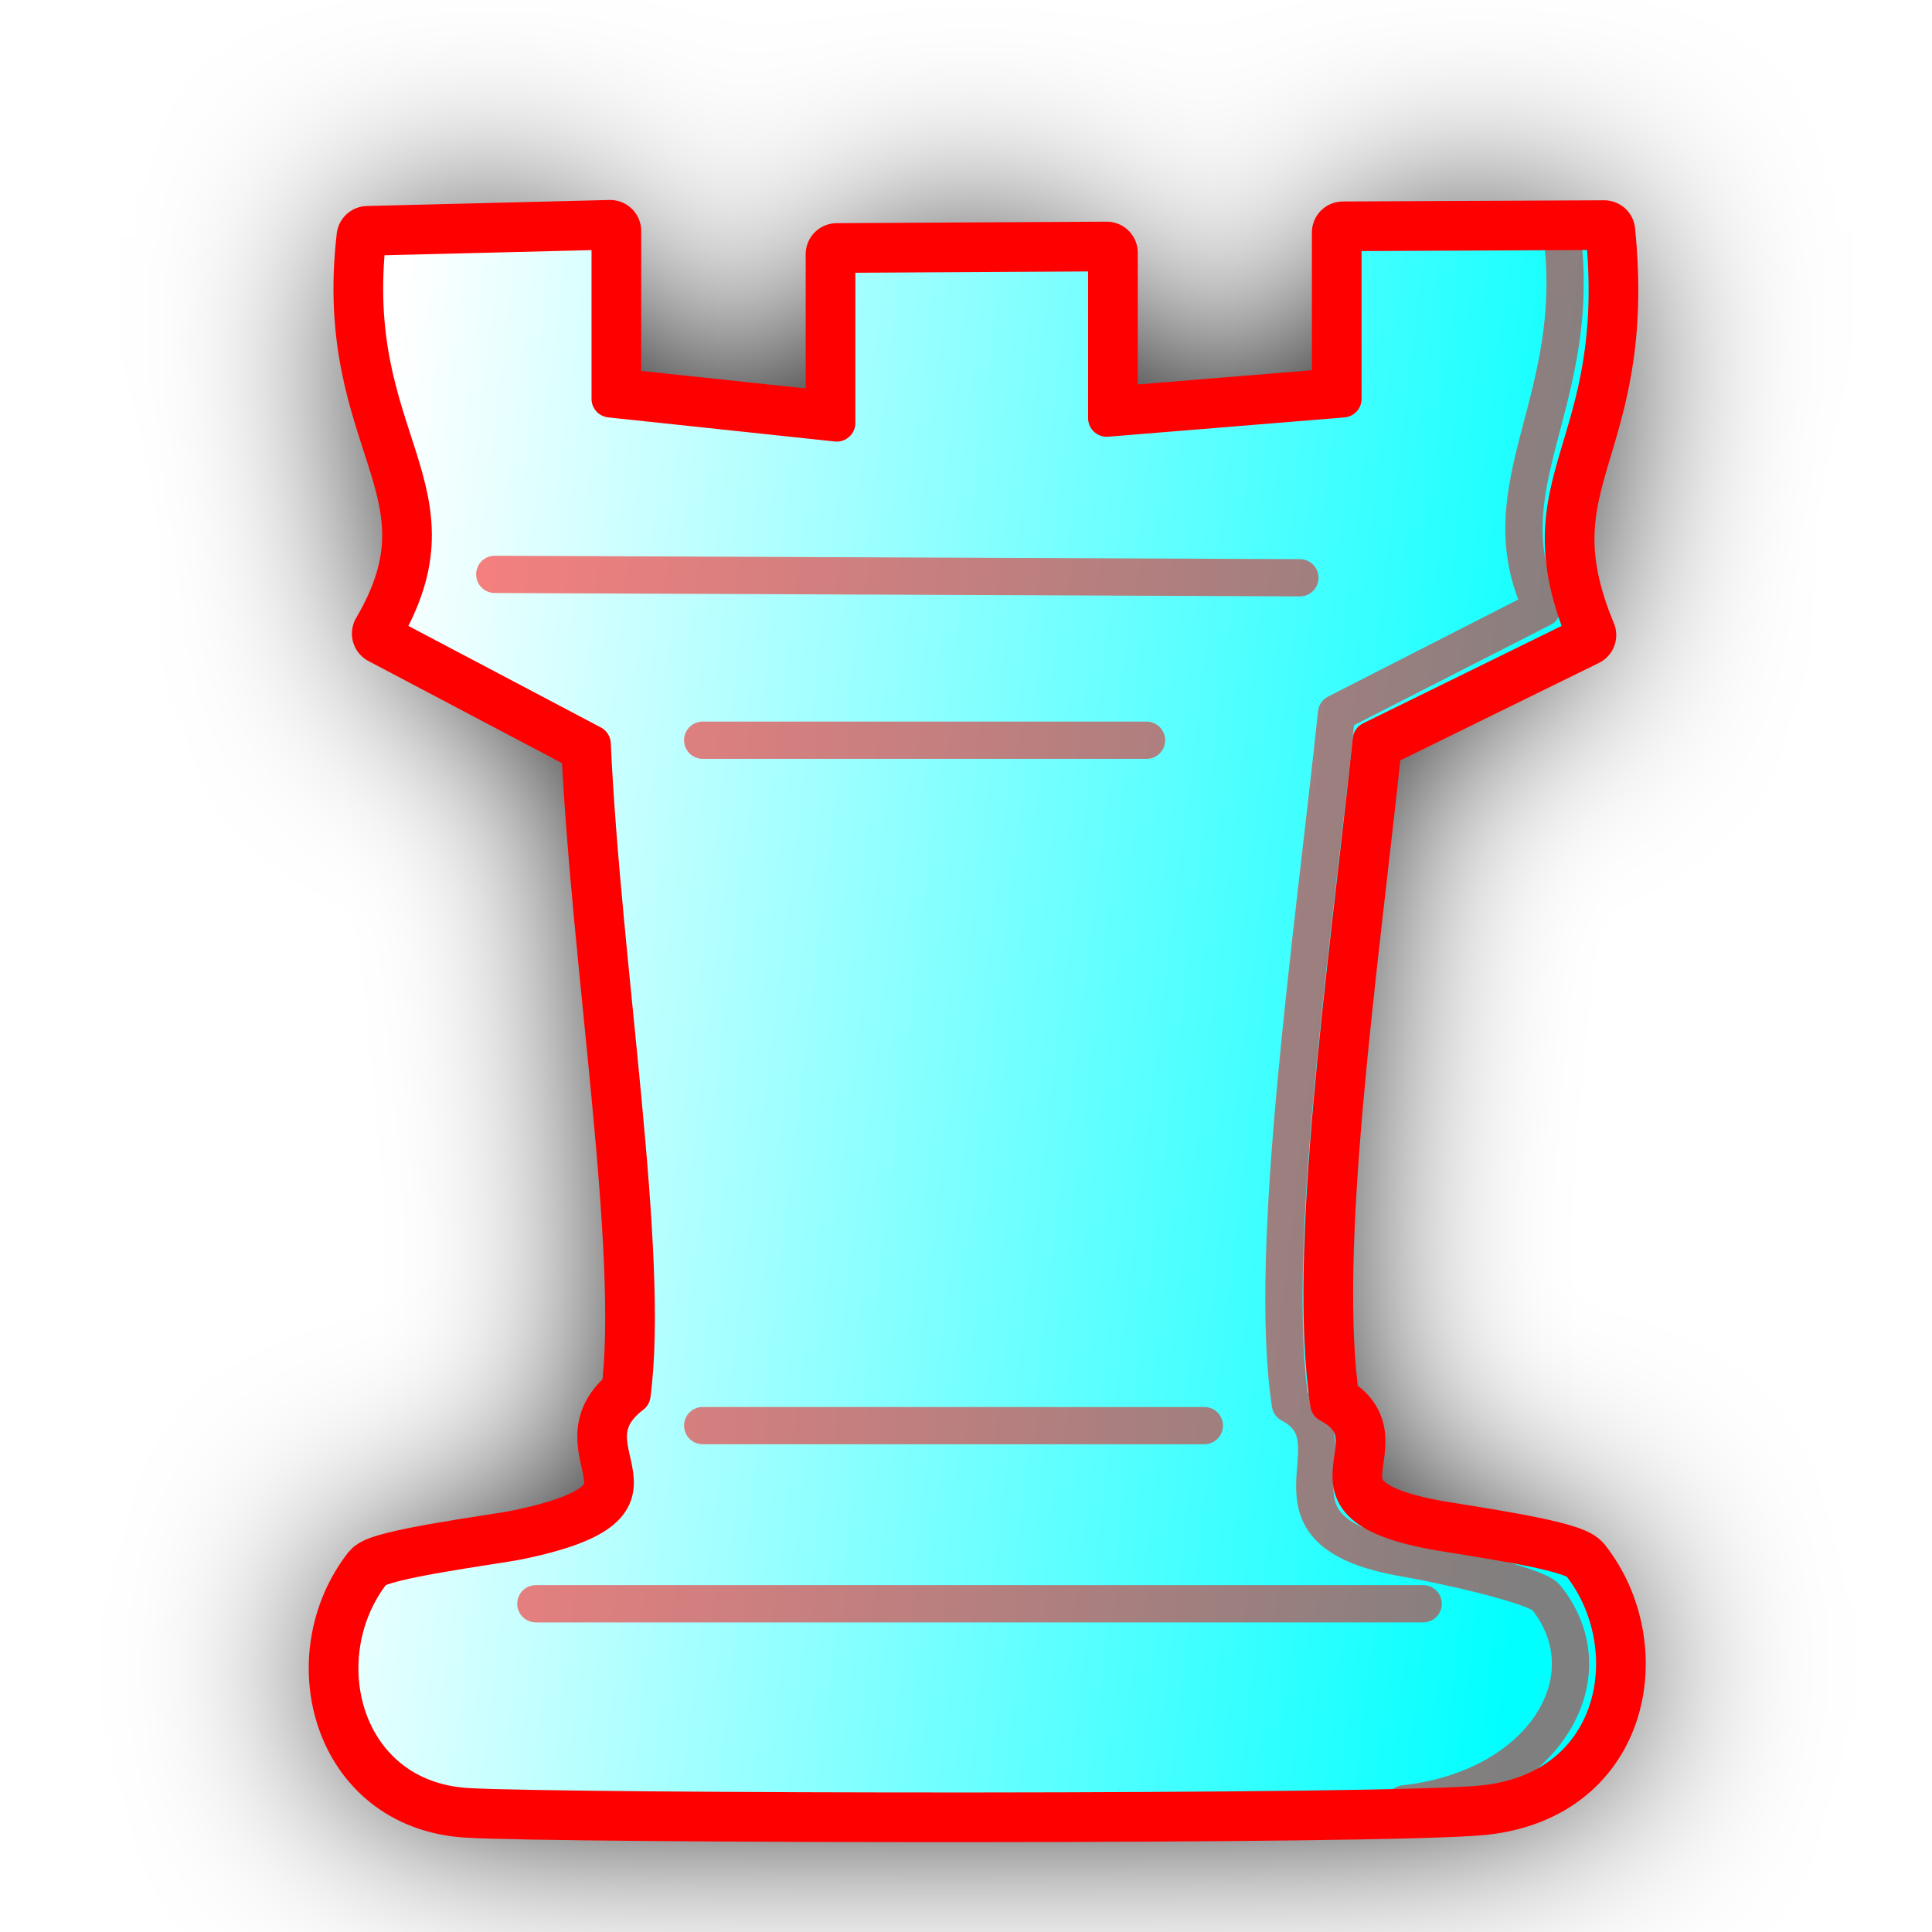
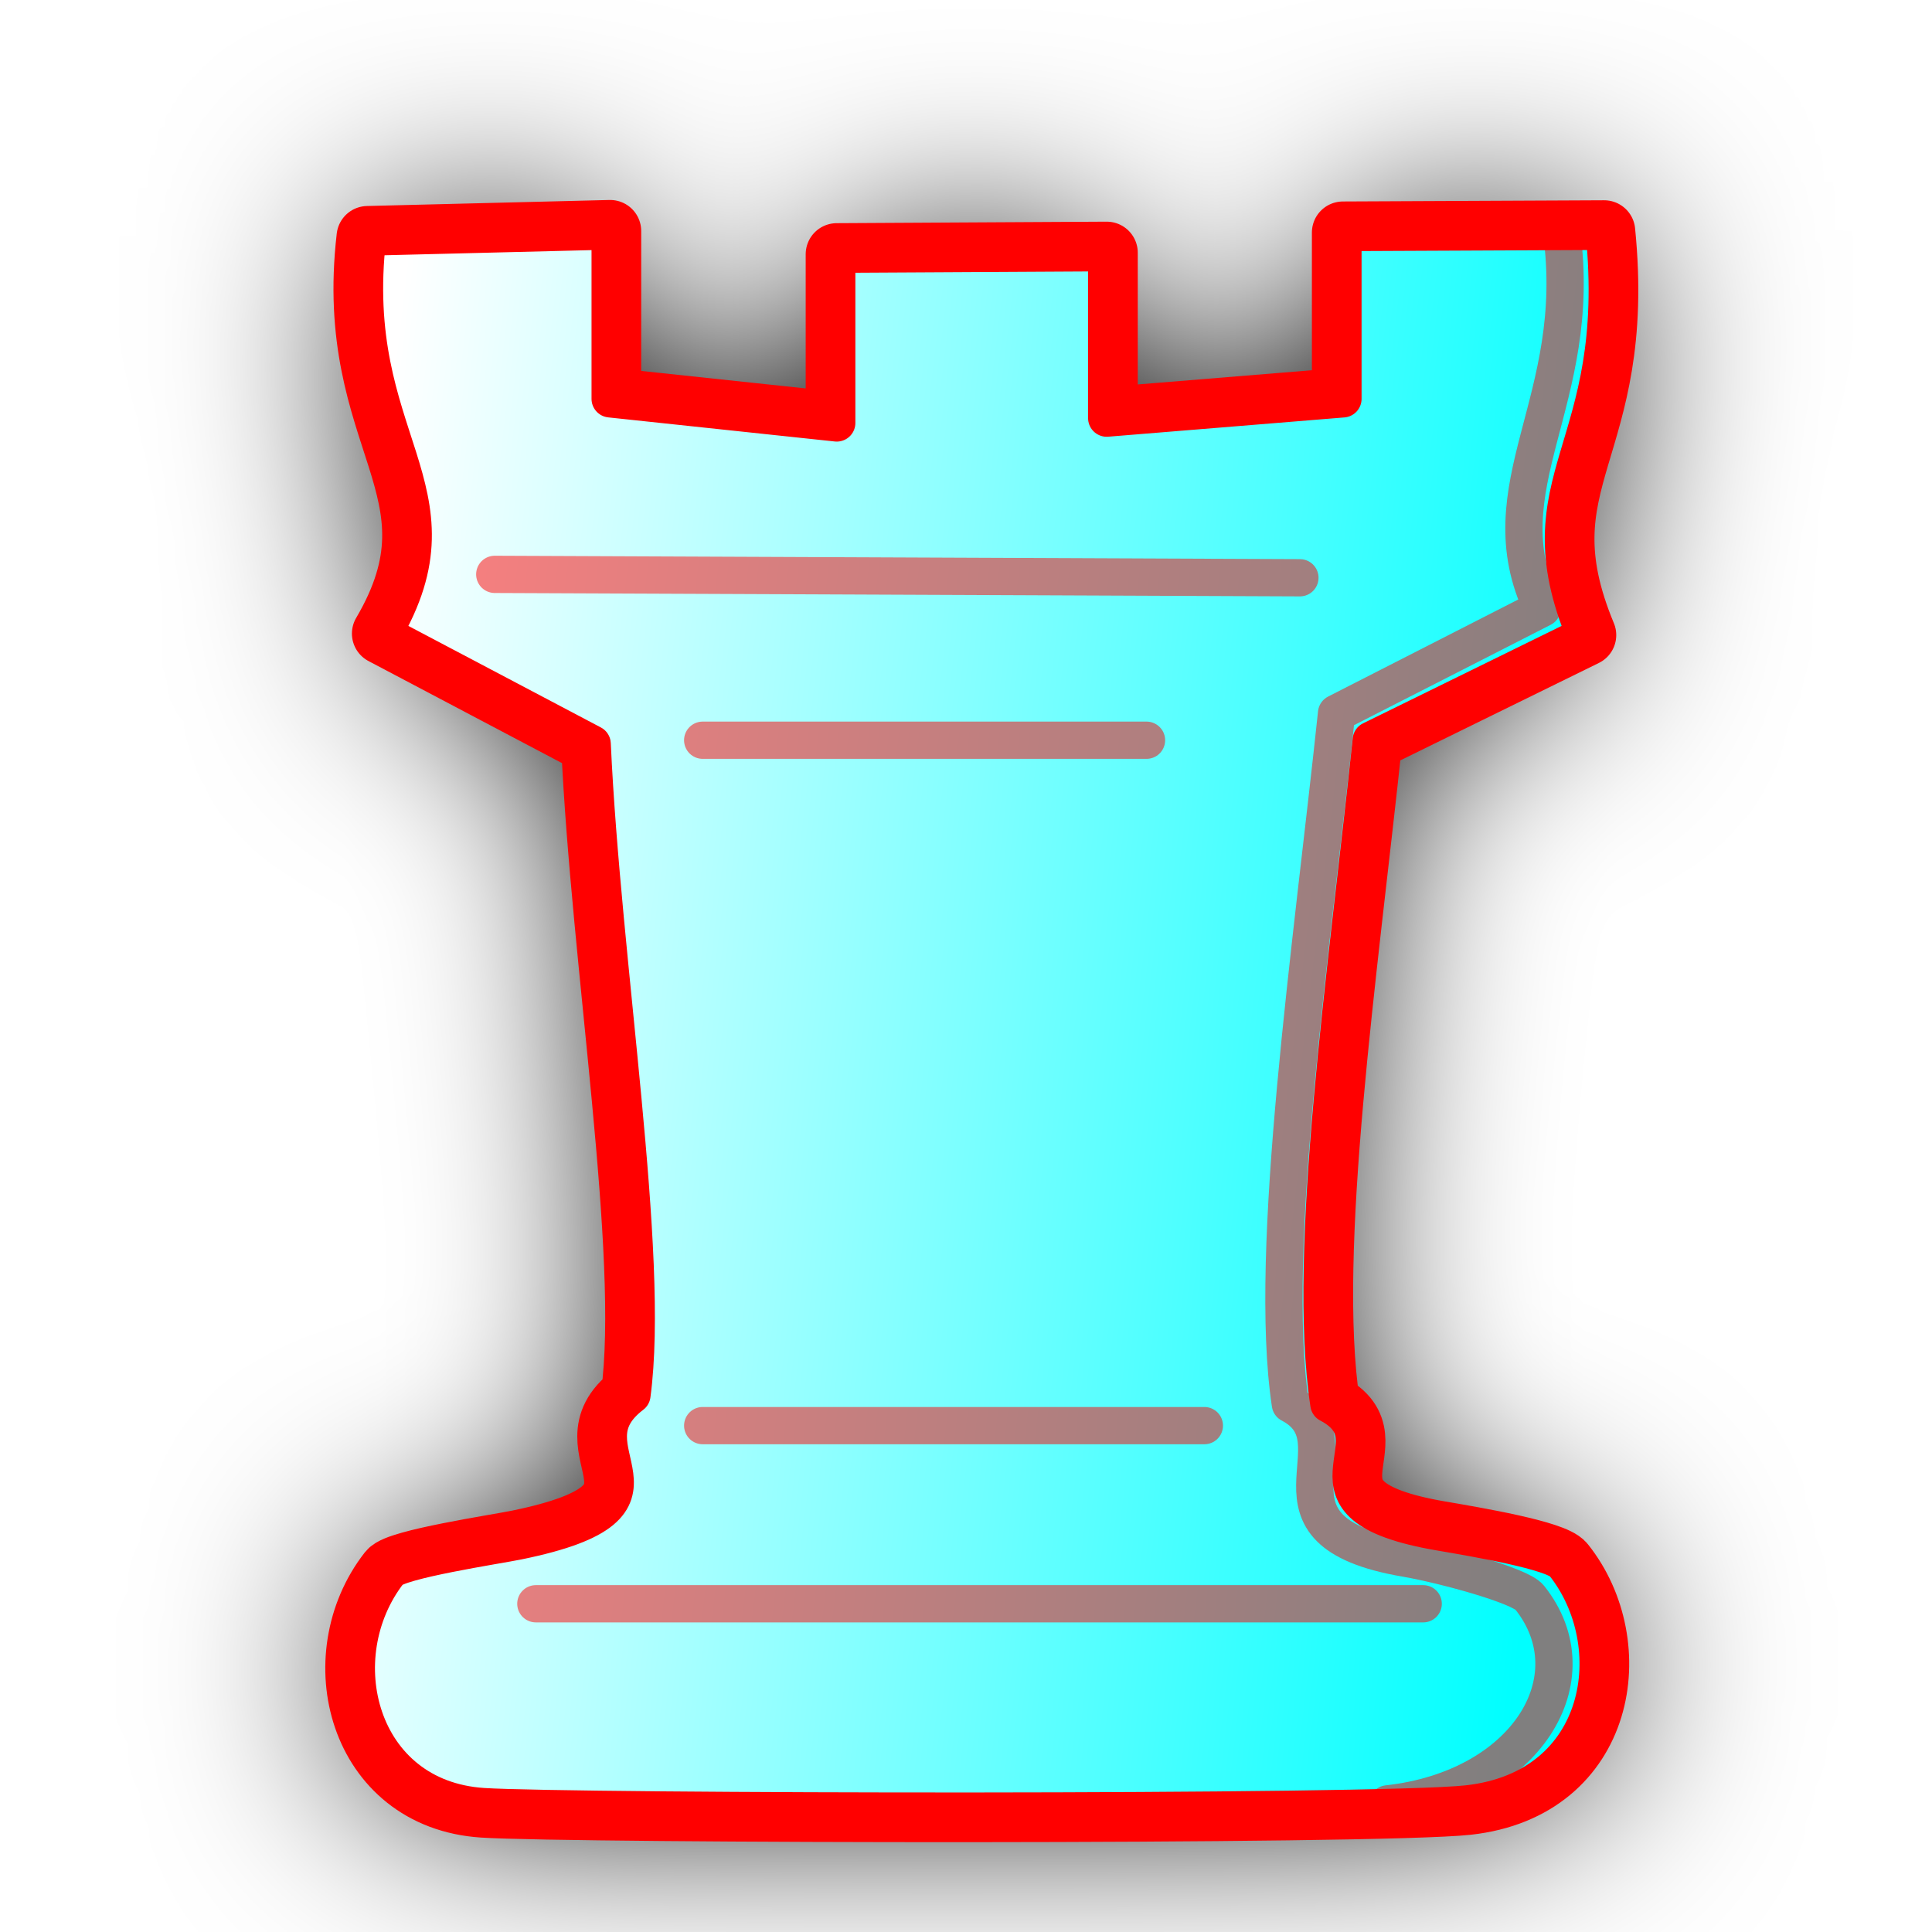
<svg xmlns="http://www.w3.org/2000/svg" xmlns:xlink="http://www.w3.org/1999/xlink" width="700pt" height="700pt" viewBox="0 0 933.333 933.333" version="1.1" id="rook">
  <style id="style-base">
    .base { 
      fill-opacity:1;
      fill-rule:evenodd;
      stroke-miterlimit:4;
      stroke-dasharray:none;
      stroke-linecap:round;
      stroke-linejoin:round;
      stroke-opacity:1
    }
    .shadow {
      stroke:none;
      filter:url(#filterBlur);
    }
  </style>
  <style id="stroke-medium">
    .stroke-medium {
      stroke-width: 18;
    }
  </style>
  <style id="stroke-heavy">
    .stroke-heavy {
      stroke-width: 21;
    }
  </style>
  <style id="stroke-boundary">
    .stroke-boundary {
      stroke-width: 30;
    }
  </style>
  <style id="stroke-color">
    .stroke-color {
      stroke:#ff0000;
    }
  </style>
  <style id="fill-color">
    .fill-color {
      fill:#00ff00;
    }
  </style>
  <defs id="defs1553">
    <linearGradient xlink:href="#fillGradient" id="main-gradient" gradientUnits="userSpaceOnUse" gradientTransform="matrix(6.248478,0,0,7.110584,-3961.489,-264.9934)" x1="660.518" y1="90.377" x2="757.722" y2="103.719" />
    <linearGradient id="fillGradient">
      <stop id="stop0" offset="0" style="stop-color:#ffffff;stop-opacity:1;" />
      <stop id="stop1" offset="1" style="stop-color:#00ffff;stop-opacity:1;" />
    </linearGradient>
-     <filter style="color-interpolation-filters:sRGB;" id="filterBlur" x="-0.195" y="-0.157" width="1.39" height="1.314">
+     <filter style="color-interpolation-filters:sRGB;" id="filterBlur" x="-0.199" y="-0.157" width="1.397" height="1.314">
      <feGaussianBlur stdDeviation="50 50" result="blur" id="feGaussianBlur13" />
    </filter>
  </defs>
-   <path id="shadow" d="m 774.966,111.752 -126.201,0.582 v 80.349 l -114.12,9.316 v -79.913 l -130.422,0.728 v 81.514 l -109.462,-11.645 v -81.077 l -117.176,2.911 c -11.469,98.783 48.603,121.469 7.424,191.558 l 101.066,53.311 c 4.852,106.779 28.336,246.637 19.215,314.513 -35.626,27.135 31.826,52.825 -55.069,70.604 -10.417,2.131 -65.893,9.218 -70.178,14.702 -32.077,41.053 -14.915,109.598 45.269,113.537 42.274,2.767 448.003,3.509 491.669,-1.31 67.003,-7.395 77.352,-77.319 46.434,-116.012 -4.736,-5.926 -50.311,-12.3 -67.779,-15.284 -77.684,-13.268 -18.746,-43.529 -53.66,-61.855 -11.199,-74.12 8.746,-209.803 20.472,-320.768 l 103.348,-50.711 c -31.886,-76.665 19.869,-88.186 9.17,-195.051 z" class="base shadow" style="fill:#000000" />
-   <path id="boundary" d="m 774.966,111.752 -126.201,0.582 v 80.349 l -114.12,9.316 v -79.913 l -130.422,0.728 v 81.514 l -109.462,-11.645 v -81.077 l -117.176,2.911 c -11.469,98.783 48.603,121.469 7.424,191.558 l 101.066,53.311 c 4.852,106.779 28.336,246.637 19.215,314.513 -35.626,27.135 31.826,52.825 -55.069,70.604 -10.417,2.131 -65.893,9.218 -70.178,14.702 -32.077,41.053 -14.915,109.598 45.269,113.537 42.274,2.767 448.003,3.509 491.669,-1.31 67.003,-7.395 77.352,-77.319 46.434,-116.012 -4.736,-5.926 -50.311,-12.3 -67.779,-15.284 -77.684,-13.268 -18.746,-43.529 -53.66,-61.855 -11.199,-74.12 8.746,-209.803 20.472,-320.768 l 103.348,-50.711 c -31.886,-76.665 19.869,-88.186 9.17,-195.051 z" class="base stroke-color stroke-boundary" style="fill:none" />
-   <path id="main" d="m 774.966,111.752 -126.201,0.582 v 80.349 l -114.12,9.316 v -79.913 l -130.422,0.728 v 81.514 l -109.462,-11.645 v -81.077 l -117.176,2.911 c -11.469,98.783 48.603,121.469 7.424,191.558 l 101.066,53.311 c 4.852,106.779 28.336,246.637 19.215,314.513 -35.626,27.135 31.826,52.825 -55.069,70.604 -10.417,2.131 -65.893,9.218 -70.178,14.702 -32.077,41.053 -14.915,109.598 45.269,113.537 42.274,2.767 448.003,3.509 491.669,-1.31 67.003,-7.395 77.352,-77.319 46.434,-116.012 -4.736,-5.926 -50.311,-12.3 -67.779,-15.284 -77.684,-13.268 -18.746,-43.529 -53.66,-61.855 -11.199,-74.12 8.746,-209.803 20.472,-320.768 l 103.348,-50.711 c -31.886,-76.665 19.869,-88.186 9.17,-195.051 z" class="base stroke-color stroke-medium" style="fill:url(#main-gradient)" />
+   <path id="shadow" d="m 774.966,111.752 -126.201,0.582 v 80.349 l -114.12,9.316 v -79.913 l -130.422,0.728 v 81.514 l -109.462,-11.645 v -81.077 l -117.176,2.911 c -11.469,98.783 48.603,121.469 7.424,191.558 l 101.066,53.311 c 4.852,106.779 28.336,246.637 19.215,314.513 -35.626,27.135 31.826,52.825 -55.069,70.604 -10.417,2.131 -57.893,9.218 -62.178,14.702 -32.077,41.053 -14.915,109.598 45.269,113.537 42.274,2.767 432.003,3.509 475.669,-1.31 67.003,-7.395 77.352,-77.319 46.434,-116.012 -4.736,-5.926 -42.311,-12.3 -59.779,-15.284 -77.684,-13.268 -18.746,-43.529 -53.66,-61.855 -11.199,-74.12 8.746,-209.803 20.472,-320.768 l 103.348,-50.711 c -31.886,-76.665 19.869,-88.186 9.17,-195.051 z" class="base shadow" style="fill:#000000" />
+   <path id="boundary" d="m 774.966,111.752 -126.201,0.582 v 80.349 l -114.12,9.316 v -79.913 l -130.422,0.728 v 81.514 l -109.462,-11.645 v -81.077 l -117.176,2.911 c -11.469,98.783 48.603,121.469 7.424,191.558 l 101.066,53.311 c 4.852,106.779 28.336,246.637 19.215,314.513 -35.626,27.135 31.826,52.825 -55.069,70.604 -10.417,2.131 -57.893,9.218 -62.178,14.702 -32.077,41.053 -14.915,109.598 45.269,113.537 42.274,2.767 432.003,3.509 475.669,-1.31 67.003,-7.395 77.352,-77.319 46.434,-116.012 -4.736,-5.926 -42.311,-12.3 -59.779,-15.284 -77.684,-13.268 -18.746,-43.529 -53.66,-61.855 -11.199,-74.12 8.746,-209.803 20.472,-320.768 l 103.348,-50.711 c -31.886,-76.665 19.869,-88.186 9.17,-195.051 z" class="base stroke-color stroke-boundary" style="fill:none" />
+   <path id="main" d="m 774.966,111.752 -126.201,0.582 v 80.349 l -114.12,9.316 v -79.913 l -130.422,0.728 v 81.514 l -109.462,-11.645 v -81.077 l -117.176,2.911 c -11.469,98.783 48.603,121.469 7.424,191.558 l 101.066,53.311 c 4.852,106.779 28.336,246.637 19.215,314.513 -35.626,27.135 31.826,52.825 -55.069,70.604 -10.417,2.131 -57.893,9.218 -62.178,14.702 -32.077,41.053 -14.915,109.598 45.269,113.537 42.274,2.767 432.003,3.509 475.669,-1.31 67.003,-7.395 77.352,-77.319 46.434,-116.012 -4.736,-5.926 -42.311,-12.3 -59.779,-15.284 -77.684,-13.268 -18.746,-43.529 -53.66,-61.855 -11.199,-74.12 8.746,-209.803 20.472,-320.768 l 103.348,-50.711 c -31.886,-76.665 19.869,-88.186 9.17,-195.051 z" class="base stroke-color stroke-medium" style="fill:url(#main-gradient)" />
  <path id="deco-lines" class="base stroke-color stroke-medium" style="opacity:0.5;fill:none" d="m 239.015,277.472 388.956,1.641 z m 100.452,80.126 h 214.403 z m 0,331.106 H 581.815 Z M 258.866,774.765 H 687.535 Z" />
-   <path class="base stroke-color stroke-medium" style="opacity:0.5;fill:none" d="m 678.366,871.433 c 67.003,-7.394 99.49,-60.992 68.572,-99.684 -4.736,-5.926 -50.449,-15.996 -67.917,-18.98 -77.684,-13.268 -20.746,-56.161 -55.66,-74.486 -11.199,-74.12 10.603,-222.796 22.328,-333.761 l 99.348,-50.711 c -28.046,-58.806 20.629,-99.962 9.314,-182.059" id="deco-side" />
+   <path class="base stroke-color stroke-medium" style="opacity:0.5;fill:none" d="m 670.366,871.433 c 67.003,-7.394 99.49,-60.992 68.572,-99.684 -4.736,-5.926 -42.449,-15.996 -59.917,-18.98 -77.684,-13.268 -20.746,-56.161 -55.66,-74.486 -11.199,-74.12 10.603,-222.796 22.328,-333.761 l 99.348,-50.711 c -28.046,-58.806 20.629,-99.962 9.314,-182.059" id="deco-side" />
</svg>
